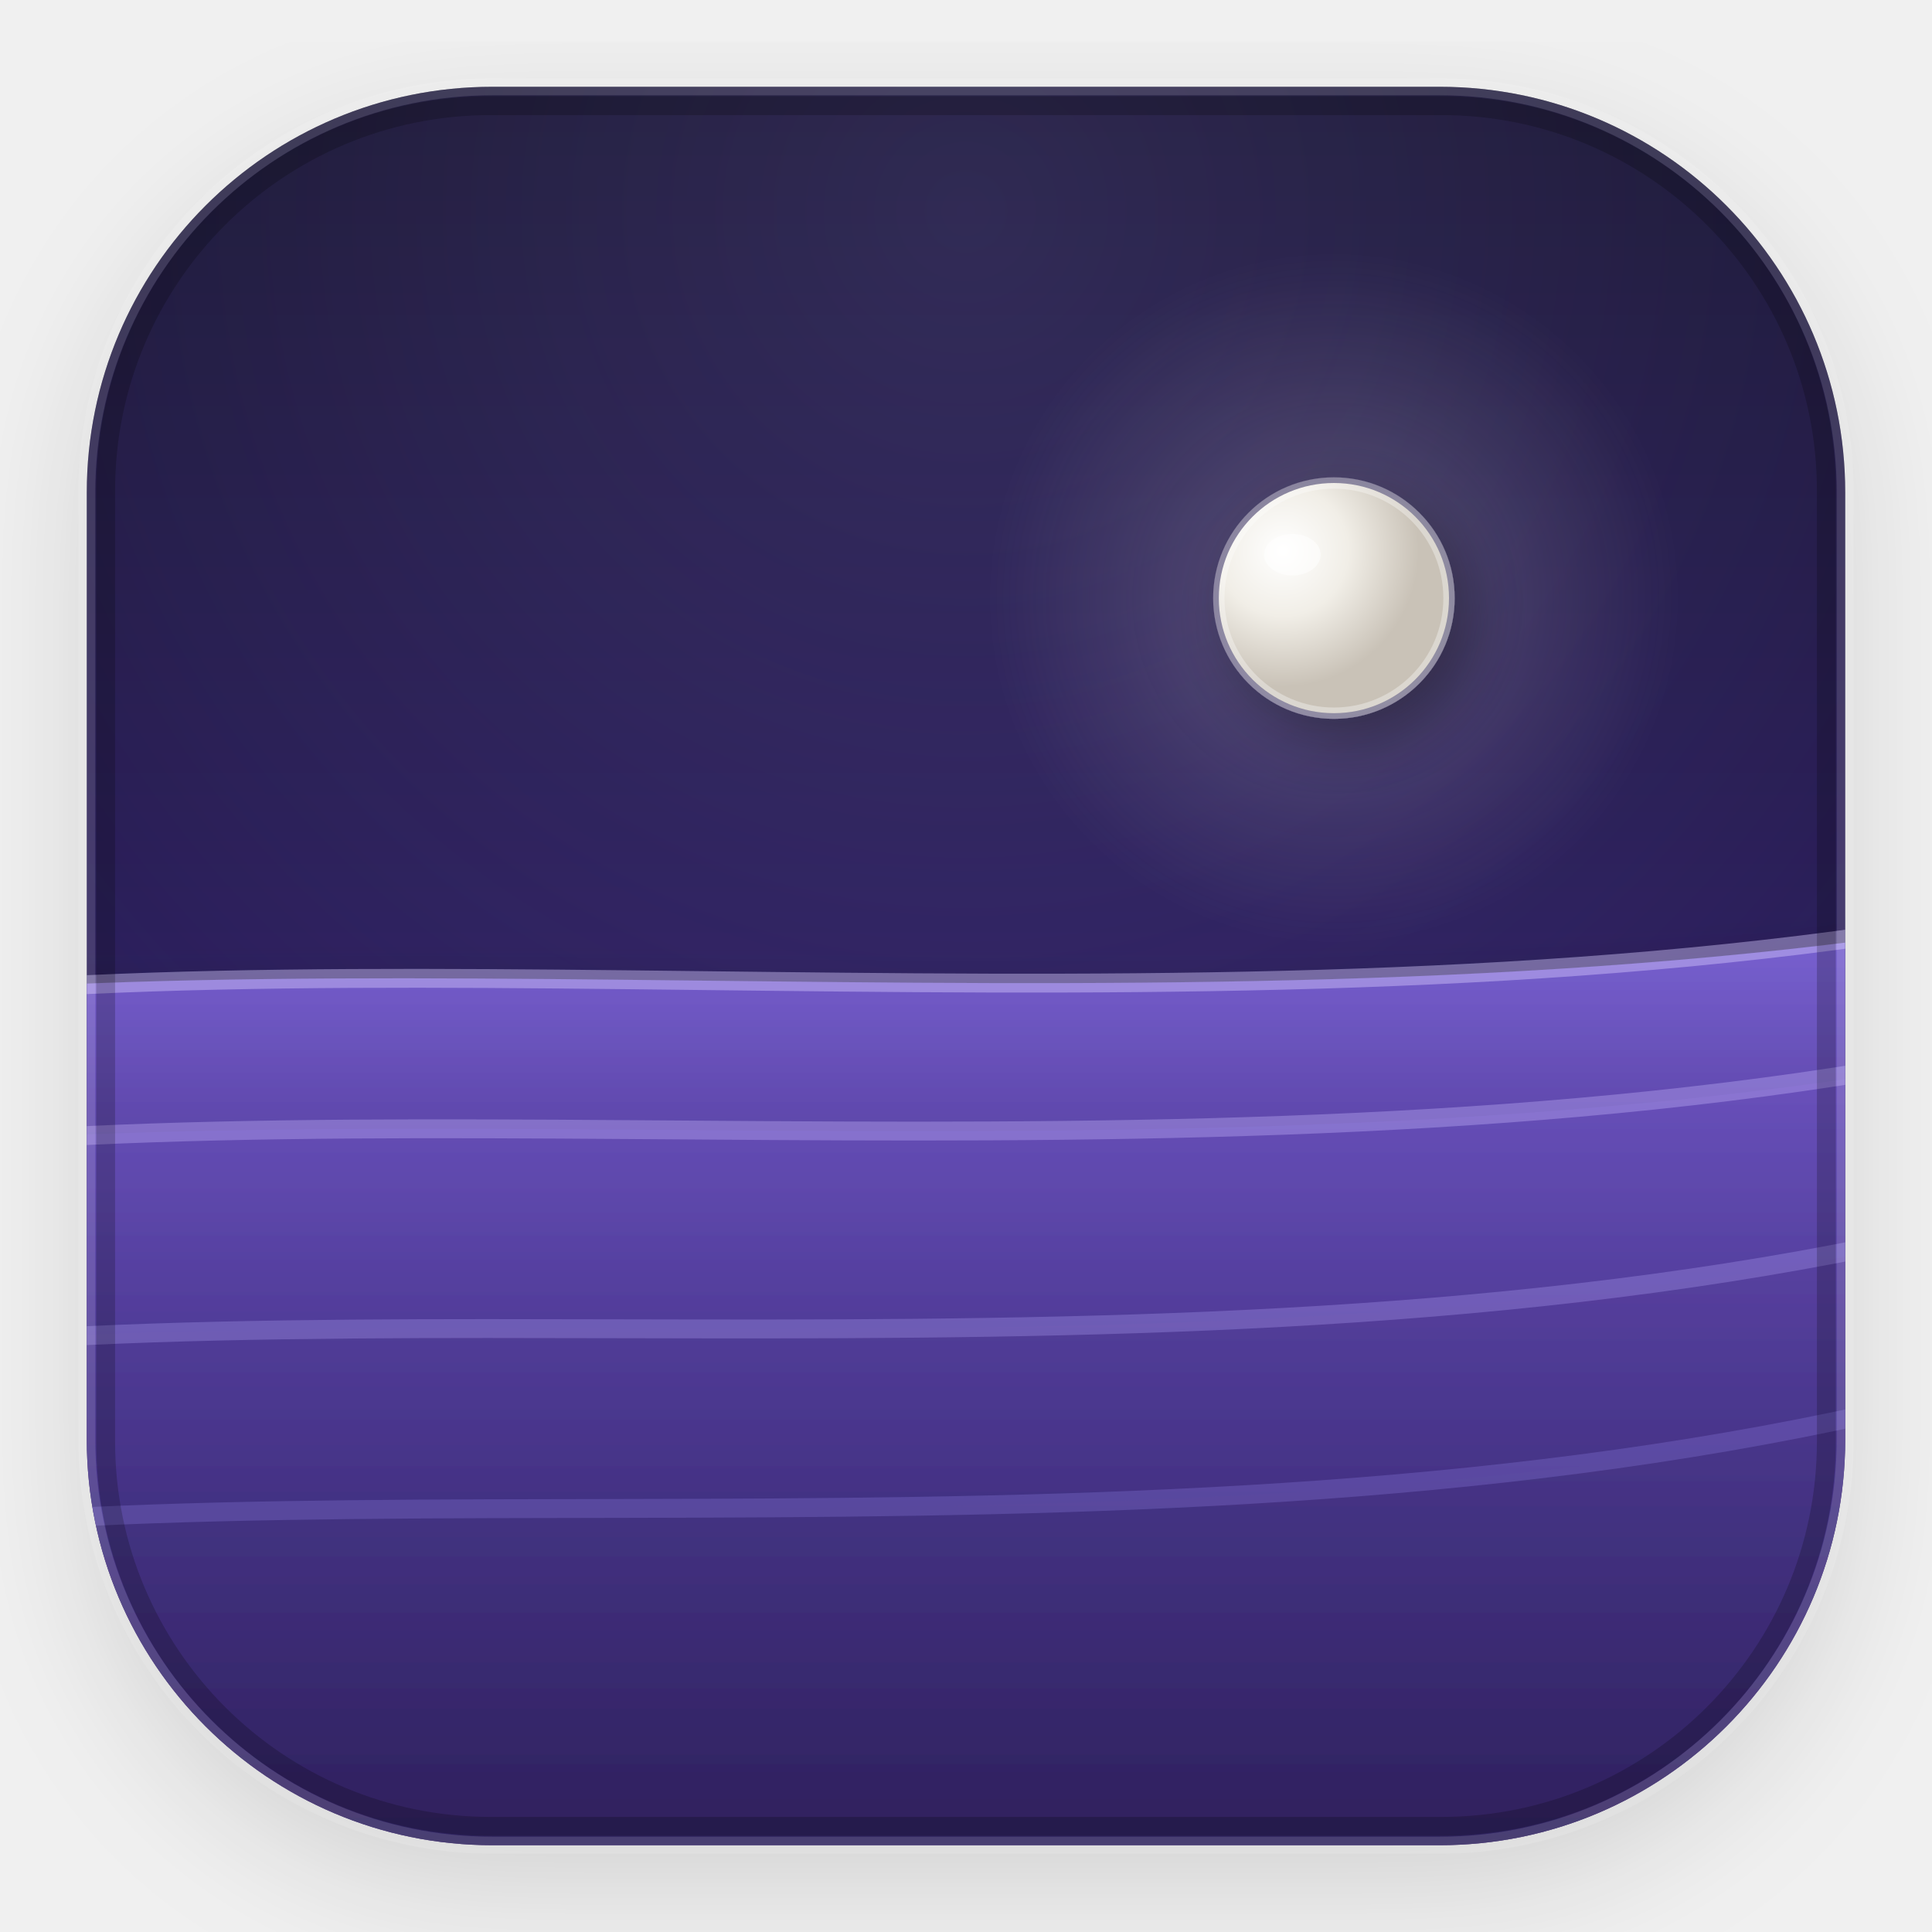
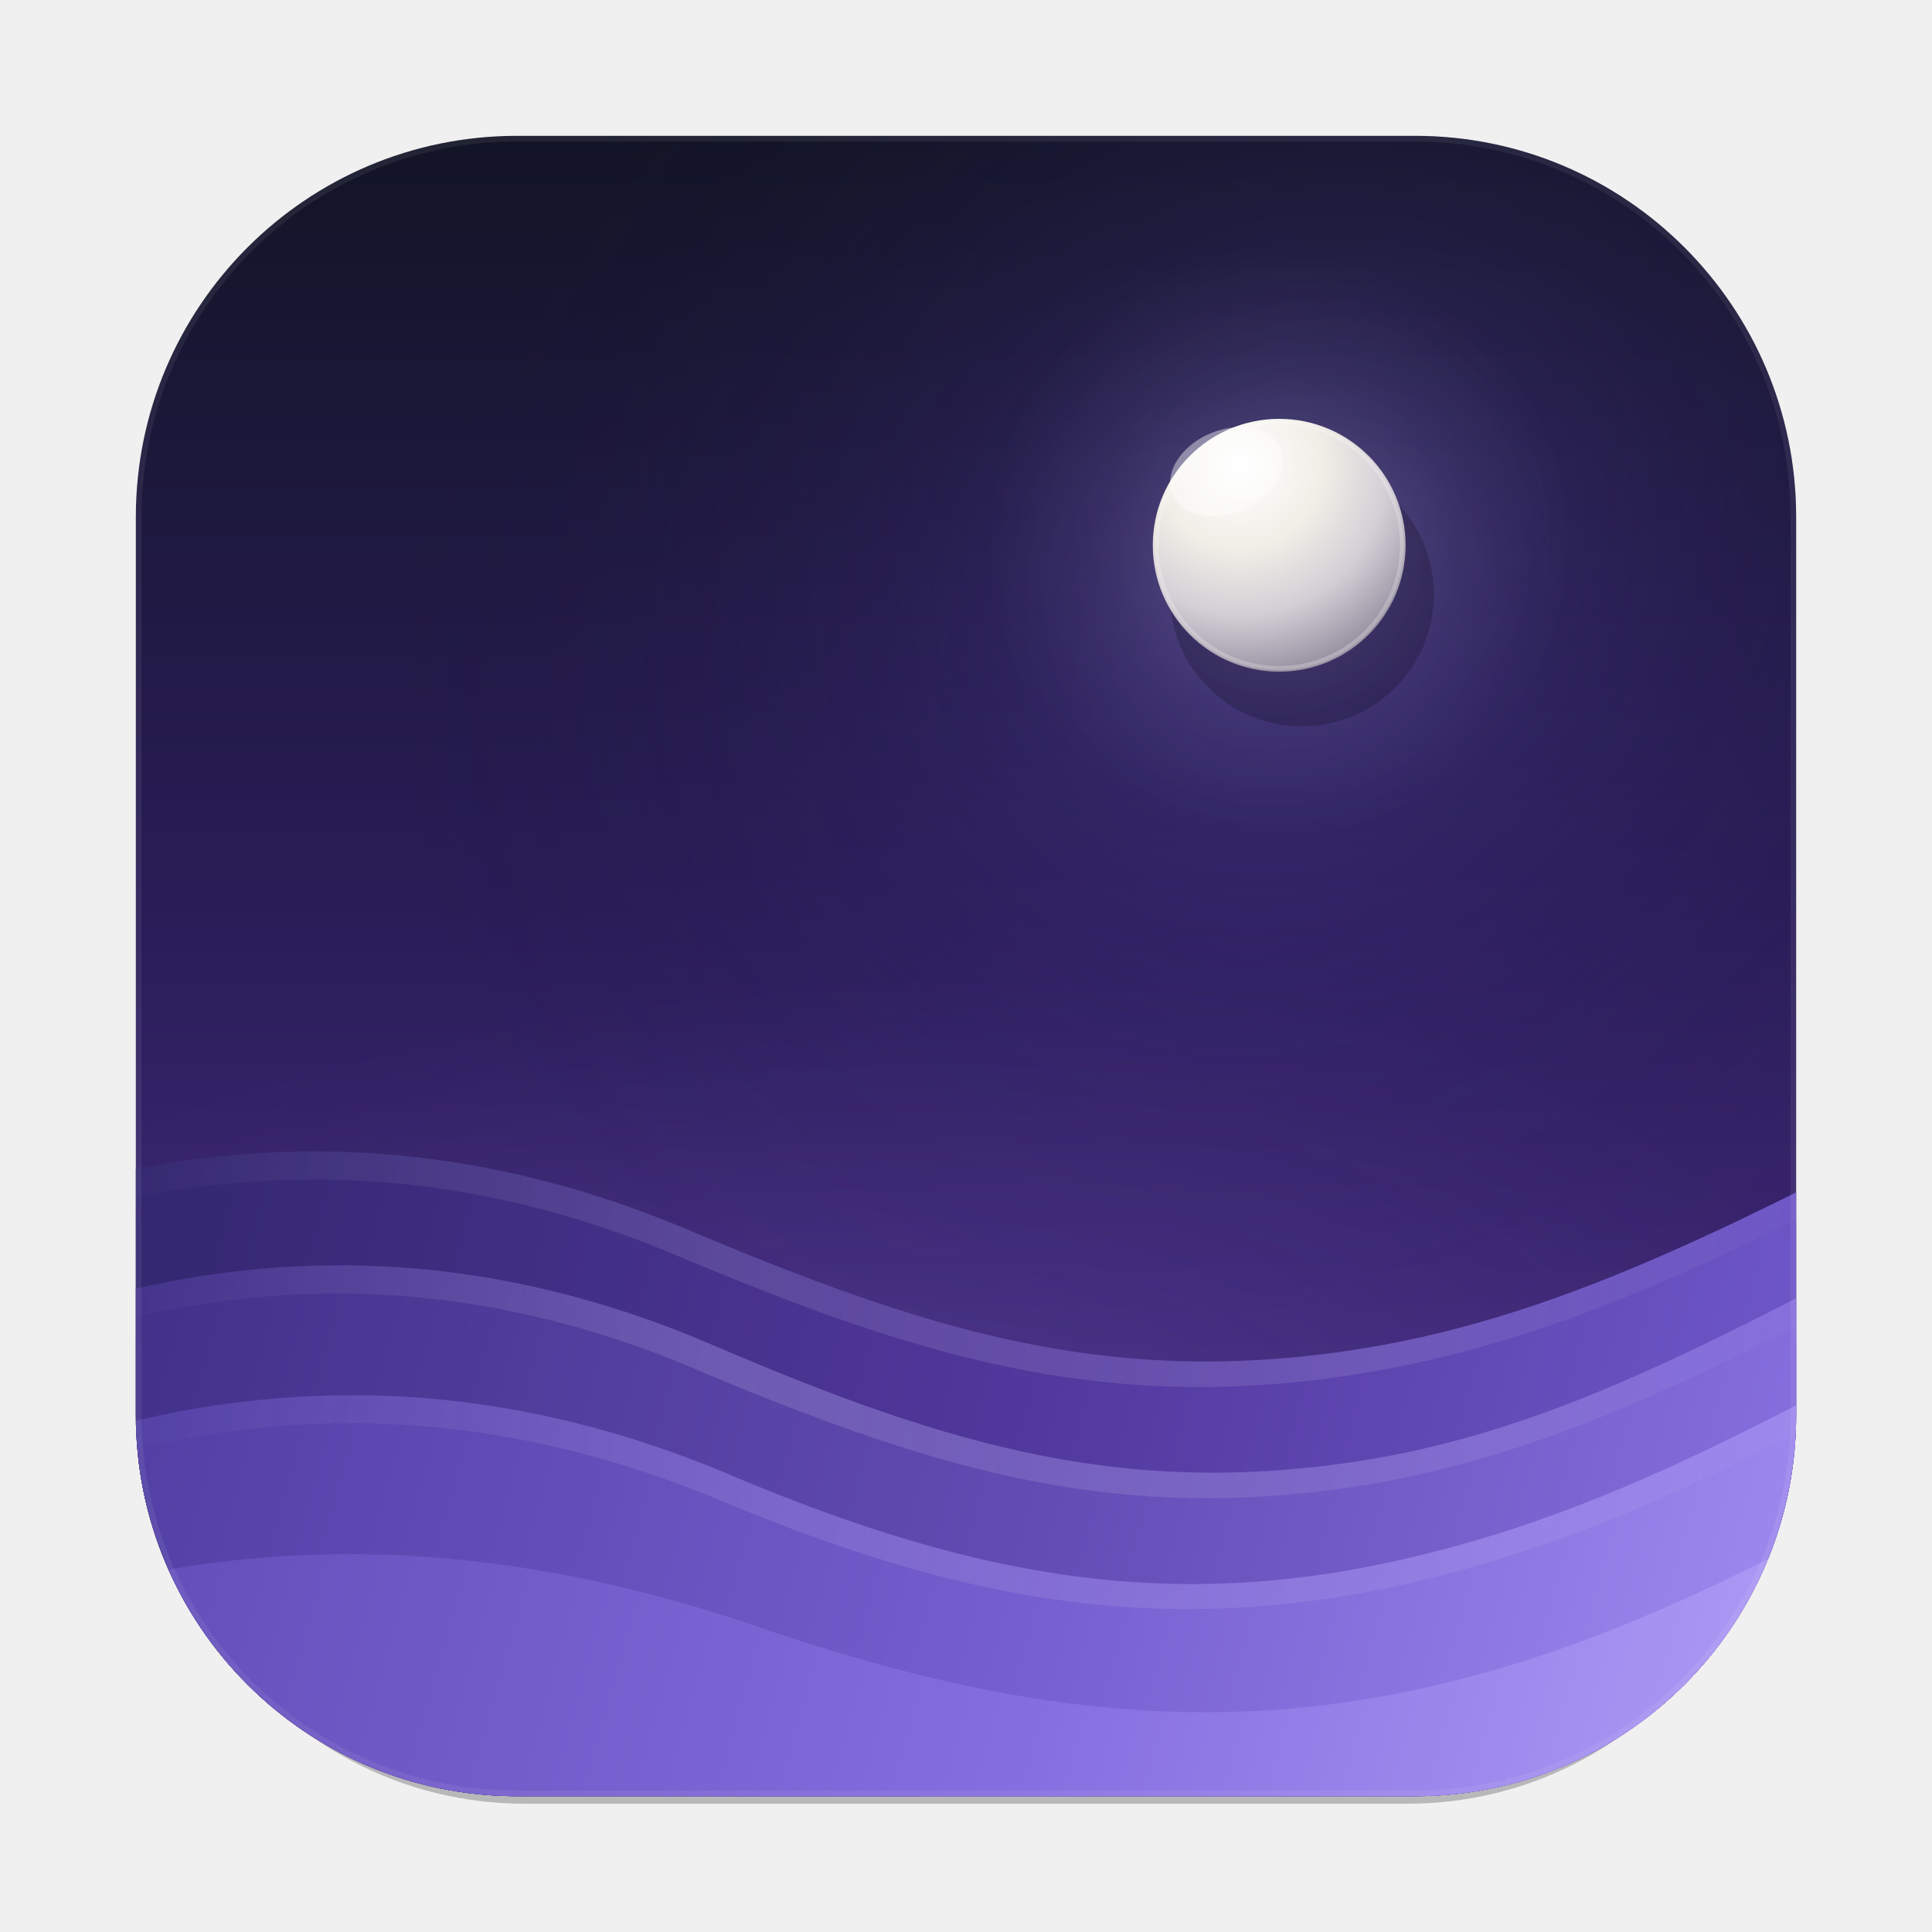
- <svg xmlns="http://www.w3.org/2000/svg" width="1024" height="1024" viewBox="0 0 1024 1024">
+ <svg xmlns="http://www.w3.org/2000/svg" width="1024" height="1024" viewBox="0 0 1024 1024" role="img" aria-label="Command Shelf Drift app icon">
  <defs>
-     <linearGradient id="base" x1="512" y1="46" x2="512" y2="978" gradientUnits="userSpaceOnUse">
-       <stop offset="0" stop-color="#17142e" />
-       <stop offset="0.52" stop-color="#2b1e5c" />
-       <stop offset="1" stop-color="#4b2c85" />
+     <linearGradient id="bg" x1="512" y1="72" x2="512" y2="952" gradientUnits="userSpaceOnUse">
+       <stop offset="0" stop-color="#121426" />
+       <stop offset="0.48" stop-color="#2A1D59" />
+       <stop offset="1" stop-color="#553396" />
    </linearGradient>
-     <radialGradient id="topGlow" cx="512" cy="112" r="650" gradientUnits="userSpaceOnUse">
-       <stop offset="0" stop-color="#a998ff" stop-opacity="0.16" />
-       <stop offset="1" stop-color="#a998ff" stop-opacity="0" />
+     <radialGradient id="topViolet" cx="0" cy="0" r="1" gradientUnits="userSpaceOnUse" gradientTransform="translate(690 300) rotate(135) scale(520 450)">
+       <stop offset="0" stop-color="#7F6BE8" stop-opacity="0.28" />
+       <stop offset="0.45" stop-color="#5C43B0" stop-opacity="0.11" />
+       <stop offset="1" stop-color="#100D21" stop-opacity="0" />
    </radialGradient>
-     <radialGradient id="orbGlow" cx="707" cy="317" r="184" gradientUnits="userSpaceOnUse">
-       <stop offset="0" stop-color="#f1eee7" stop-opacity="0.22" />
-       <stop offset="1" stop-color="#f1eee7" stop-opacity="0" />
+     <radialGradient id="lowerViolet" cx="0" cy="0" r="1" gradientUnits="userSpaceOnUse" gradientTransform="translate(310 880) rotate(-12) scale(700 340)">
+       <stop offset="0" stop-color="#B19DFF" stop-opacity="0.24" />
+       <stop offset="0.58" stop-color="#8B73F1" stop-opacity="0.10" />
+       <stop offset="1" stop-color="#8B73F1" stop-opacity="0" />
    </radialGradient>
-     <radialGradient id="orb" cx="680" cy="292" r="72" gradientUnits="userSpaceOnUse">
-       <stop offset="0" stop-color="#ffffff" />
-       <stop offset="0.48" stop-color="#f1eee7" />
-       <stop offset="1" stop-color="#c9c2b7" />
+     <linearGradient id="band1" x1="36" y1="620" x2="1015" y2="880" gradientUnits="userSpaceOnUse">
+       <stop offset="0" stop-color="#31266C" />
+       <stop offset="0.50" stop-color="#50379B" />
+       <stop offset="1" stop-color="#755ED3" />
+     </linearGradient>
+     <linearGradient id="band2" x1="32" y1="690" x2="1019" y2="965" gradientUnits="userSpaceOnUse">
+       <stop offset="0" stop-color="#3F2F86" />
+       <stop offset="0.52" stop-color="#634CB4" />
+       <stop offset="1" stop-color="#9179EB" />
+     </linearGradient>
+     <linearGradient id="band3" x1="26" y1="765" x2="1012" y2="1040" gradientUnits="userSpaceOnUse">
+       <stop offset="0" stop-color="#4F3DA1" />
+       <stop offset="0.52" stop-color="#765FD0" />
+       <stop offset="1" stop-color="#A895F7" />
+     </linearGradient>
+     <linearGradient id="band4" x1="18" y1="840" x2="1000" y2="1115" gradientUnits="userSpaceOnUse">
+       <stop offset="0" stop-color="#604BB5" />
+       <stop offset="0.52" stop-color="#856EE0" />
+       <stop offset="1" stop-color="#B9A8FB" />
+     </linearGradient>
+     <linearGradient id="lip1" x1="40" y1="620" x2="1005" y2="720" gradientUnits="userSpaceOnUse">
+       <stop offset="0" stop-color="#FFFFFF" stop-opacity="0" />
+       <stop offset="0.35" stop-color="#E6DFFF" stop-opacity="0.13" />
+       <stop offset="0.72" stop-color="#FFFFFF" stop-opacity="0.10" />
+       <stop offset="1" stop-color="#FFFFFF" stop-opacity="0" />
+     </linearGradient>
+     <linearGradient id="lip2" x1="40" y1="690" x2="1000" y2="805" gradientUnits="userSpaceOnUse">
+       <stop offset="0" stop-color="#FFFFFF" stop-opacity="0" />
+       <stop offset="0.36" stop-color="#E8E1FF" stop-opacity="0.16" />
+       <stop offset="0.78" stop-color="#FFFFFF" stop-opacity="0.08" />
+       <stop offset="1" stop-color="#FFFFFF" stop-opacity="0" />
+     </linearGradient>
+     <linearGradient id="lip3" x1="35" y1="770" x2="995" y2="875" gradientUnits="userSpaceOnUse">
+       <stop offset="0" stop-color="#FFFFFF" stop-opacity="0" />
+       <stop offset="0.38" stop-color="#E7E0FF" stop-opacity="0.13" />
+       <stop offset="0.80" stop-color="#FFFFFF" stop-opacity="0.07" />
+       <stop offset="1" stop-color="#FFFFFF" stop-opacity="0" />
+     </linearGradient>
+     <radialGradient id="orbFill" cx="0" cy="0" r="1" gradientUnits="userSpaceOnUse" gradientTransform="translate(657 247) rotate(130) scale(110)">
+       <stop offset="0" stop-color="#FFFFFF" />
+       <stop offset="0.40" stop-color="#F1EEE7" />
+       <stop offset="0.72" stop-color="#D3CED5" />
+       <stop offset="1" stop-color="#9B96A5" />
    </radialGradient>
-     <linearGradient id="band1" x1="512" y1="475" x2="512" y2="622" gradientUnits="userSpaceOnUse">
-       <stop offset="0" stop-color="#7d66d8" />
-       <stop offset="1" stop-color="#5841a2" />
-     </linearGradient>
-     <linearGradient id="band2" x1="512" y1="545" x2="512" y2="740" gradientUnits="userSpaceOnUse">
-       <stop offset="0" stop-color="#6e55c2" />
-       <stop offset="1" stop-color="#49368f" />
-     </linearGradient>
-     <linearGradient id="band3" x1="512" y1="632" x2="512" y2="856" gradientUnits="userSpaceOnUse">
-       <stop offset="0" stop-color="#5d45a8" />
-       <stop offset="1" stop-color="#392a76" />
-     </linearGradient>
-     <linearGradient id="band4" x1="512" y1="720" x2="512" y2="1050" gradientUnits="userSpaceOnUse">
-       <stop offset="0" stop-color="#4d3a93" />
-       <stop offset="1" stop-color="#25194d" />
-     </linearGradient>
-     <filter id="baseShadow" x="-12%" y="-12%" width="124%" height="128%">
-       <feDropShadow dx="0" dy="22" stdDeviation="34" flood-color="#000000" flood-opacity="0.42" />
-     </filter>
-     <filter id="bandShadow" x="-10%" y="-20%" width="120%" height="150%">
-       <feDropShadow dx="0" dy="14" stdDeviation="16" flood-color="#070412" flood-opacity="0.34" />
-     </filter>
-     <filter id="orbShadow" x="-80%" y="-80%" width="260%" height="260%">
-       <feDropShadow dx="10" dy="12" stdDeviation="16" flood-color="#05030d" flood-opacity="0.34" />
-     </filter>
-     <clipPath id="baseClip">
-       <rect x="46" y="46" width="932" height="932" rx="215" ry="215" />
+     <radialGradient id="orbGlow" cx="0" cy="0" r="1" gradientUnits="userSpaceOnUse" gradientTransform="translate(678 289) scale(155)">
+       <stop offset="0" stop-color="#F4ECFF" stop-opacity="0.22" />
+       <stop offset="0.62" stop-color="#D9CBFF" stop-opacity="0.06" />
+       <stop offset="1" stop-color="#D9CBFF" stop-opacity="0" />
+     </radialGradient>
+     <clipPath id="iconClip">
+       <rect x="72" y="72" width="880" height="880" rx="202" ry="202" />
    </clipPath>
  </defs>
-   <rect x="46" y="46" width="932" height="932" rx="215" ry="215" fill="#05040b" opacity="0.30" filter="url(#baseShadow)" />
-   <g clip-path="url(#baseClip)">
-     <rect x="46" y="46" width="932" height="932" rx="215" ry="215" fill="url(#base)" />
-     <rect x="46" y="46" width="932" height="932" rx="215" ry="215" fill="url(#topGlow)" />
-     <circle cx="707" cy="317" r="184" fill="url(#orbGlow)" />
-     <g filter="url(#bandShadow)">
-       <path d="M -102 532 C 246 493 707 560 1126 476 L 1126 604 C 715 670 247 610 -102 640 Z" fill="url(#band1)" />
-       <path d="M -102 612 C 246 573 707 640 1126 545 L 1126 674 C 715 759 247 698 -102 739 Z" fill="url(#band2)" />
-       <path d="M -102 718 C 246 679 707 748 1126 633 L 1126 768 C 715 856 247 793 -102 852 Z" fill="url(#band3)" />
-       <path d="M -102 814 C 246 775 707 843 1126 719 L 1126 1038 C 715 976 247 1048 -102 1075 Z" fill="url(#band4)" />
-     </g>
-     <g fill="none" stroke-linecap="round" stroke-linejoin="round">
-       <path d="M -82 532 C 246 493 707 560 1106 476" stroke="#d8ceff" stroke-opacity="0.42" stroke-width="10" />
-       <path d="M -82 612 C 246 573 707 640 1106 545" stroke="#cbbcff" stroke-opacity="0.34" stroke-width="10" />
-       <path d="M -82 718 C 246 679 707 748 1106 633" stroke="#baadff" stroke-opacity="0.28" stroke-width="10" />
-       <path d="M -82 814 C 246 775 707 843 1106 719" stroke="#a798ff" stroke-opacity="0.22" stroke-width="10" />
-     </g>
+   <rect x="82" y="96" width="860" height="860" rx="196" ry="196" fill="#05040B" opacity="0.24" />
+   <rect x="72" y="72" width="880" height="880" rx="202" ry="202" fill="url(#bg)" />
+   <g clip-path="url(#iconClip)">
+     <rect x="72" y="72" width="880" height="880" rx="202" ry="202" fill="url(#topViolet)" />
+     <rect x="72" y="72" width="880" height="880" rx="202" ry="202" fill="url(#lowerViolet)" />
+     <ellipse cx="520" cy="875" rx="610" ry="138" fill="#090715" opacity="0.23" />
+     <path d="M-20 673 C112 615 238 616 365 671 C489 725 585 754 715 734 C826 716 918 666 1046 600 L1046 990 L-20 990 Z" fill="#0E0A22" opacity="0.22" />
+     <path d="M-20 646 C112 596 240 599 365 652 C489 704 584 735 714 716 C824 700 918 650 1046 584 L1046 966 L-20 966 Z" fill="url(#band1)" />
+     <path d="M-20 646 C112 596 240 599 365 652 C489 704 584 735 714 716 C824 700 918 650 1046 584 L1046 599 C919 664 827 712 715 729 C582 749 484 718 360 666 C238 614 112 611 -20 661 Z" fill="url(#lip1)" />
+     <path d="M-20 740 C115 681 247 682 379 738 C505 792 601 817 730 794 C840 775 931 720 1046 664 L1046 1032 L-20 1032 Z" fill="#100B25" opacity="0.20" />
+     <path d="M-20 713 C115 656 248 657 378 713 C504 767 599 795 729 773 C838 754 928 699 1046 640 L1046 1007 L-20 1007 Z" fill="url(#band2)" />
+     <path d="M-20 713 C115 656 248 657 378 713 C504 767 599 795 729 773 C838 754 928 699 1046 640 L1046 655 C929 714 841 766 730 786 C597 809 501 781 374 728 C246 672 115 671 -20 728 Z" fill="url(#lip2)" />
+     <path d="M-20 812 C119 752 254 752 391 809 C520 863 626 881 755 849 C862 823 948 772 1046 724 L1046 1070 L-20 1070 Z" fill="#120D2A" opacity="0.18" />
+     <path d="M-20 783 C119 725 255 725 390 783 C519 837 625 856 754 824 C861 798 946 747 1046 696 L1046 1048 L-20 1048 Z" fill="url(#band3)" />
+     <path d="M-20 783 C119 725 255 725 390 783 C519 837 625 856 754 824 C861 798 946 747 1046 696 L1046 711 C947 762 863 811 756 837 C624 869 516 851 386 797 C252 740 119 740 -20 798 Z" fill="url(#lip3)" />
+     <path d="M-20 862 C117 810 255 812 401 862 C535 908 650 923 778 889 C877 863 958 815 1046 770 L1046 1100 L-20 1100 Z" fill="url(#band4)" />
+     <circle cx="678" cy="289" r="155" fill="url(#orbGlow)" />
+     <circle cx="690" cy="315" r="70" fill="#070611" opacity="0.23" />
+     <circle cx="678" cy="289" r="67" fill="url(#orbFill)" />
+     <ellipse cx="650" cy="250" rx="31" ry="22" fill="#FFFFFF" opacity="0.42" transform="rotate(-23 650 250)" />
+     <circle cx="678" cy="289" r="65" fill="none" stroke="#FFFFFF" stroke-opacity="0.22" stroke-width="2" />
  </g>
-   <g filter="url(#orbShadow)">
-     <circle cx="707" cy="317" r="61" fill="url(#orb)" />
-     <ellipse cx="685" cy="294" rx="15" ry="11" fill="#ffffff" opacity="0.52" />
-     <circle cx="707" cy="317" r="61" fill="none" stroke="#ffffff" stroke-opacity="0.34" stroke-width="6" />
-   </g>
-   <rect x="46" y="46" width="932" height="932" rx="215" ry="215" fill="none" stroke="#ffffff" stroke-opacity="0.13" stroke-width="9" />
-   <rect x="56" y="56" width="912" height="912" rx="204" ry="204" fill="none" stroke="#000000" stroke-opacity="0.20" stroke-width="10" />
+   <rect x="73.5" y="73.5" width="877" height="877" rx="200.5" ry="200.5" fill="none" stroke="#FFFFFF" stroke-opacity="0.07" stroke-width="3" />
</svg>
